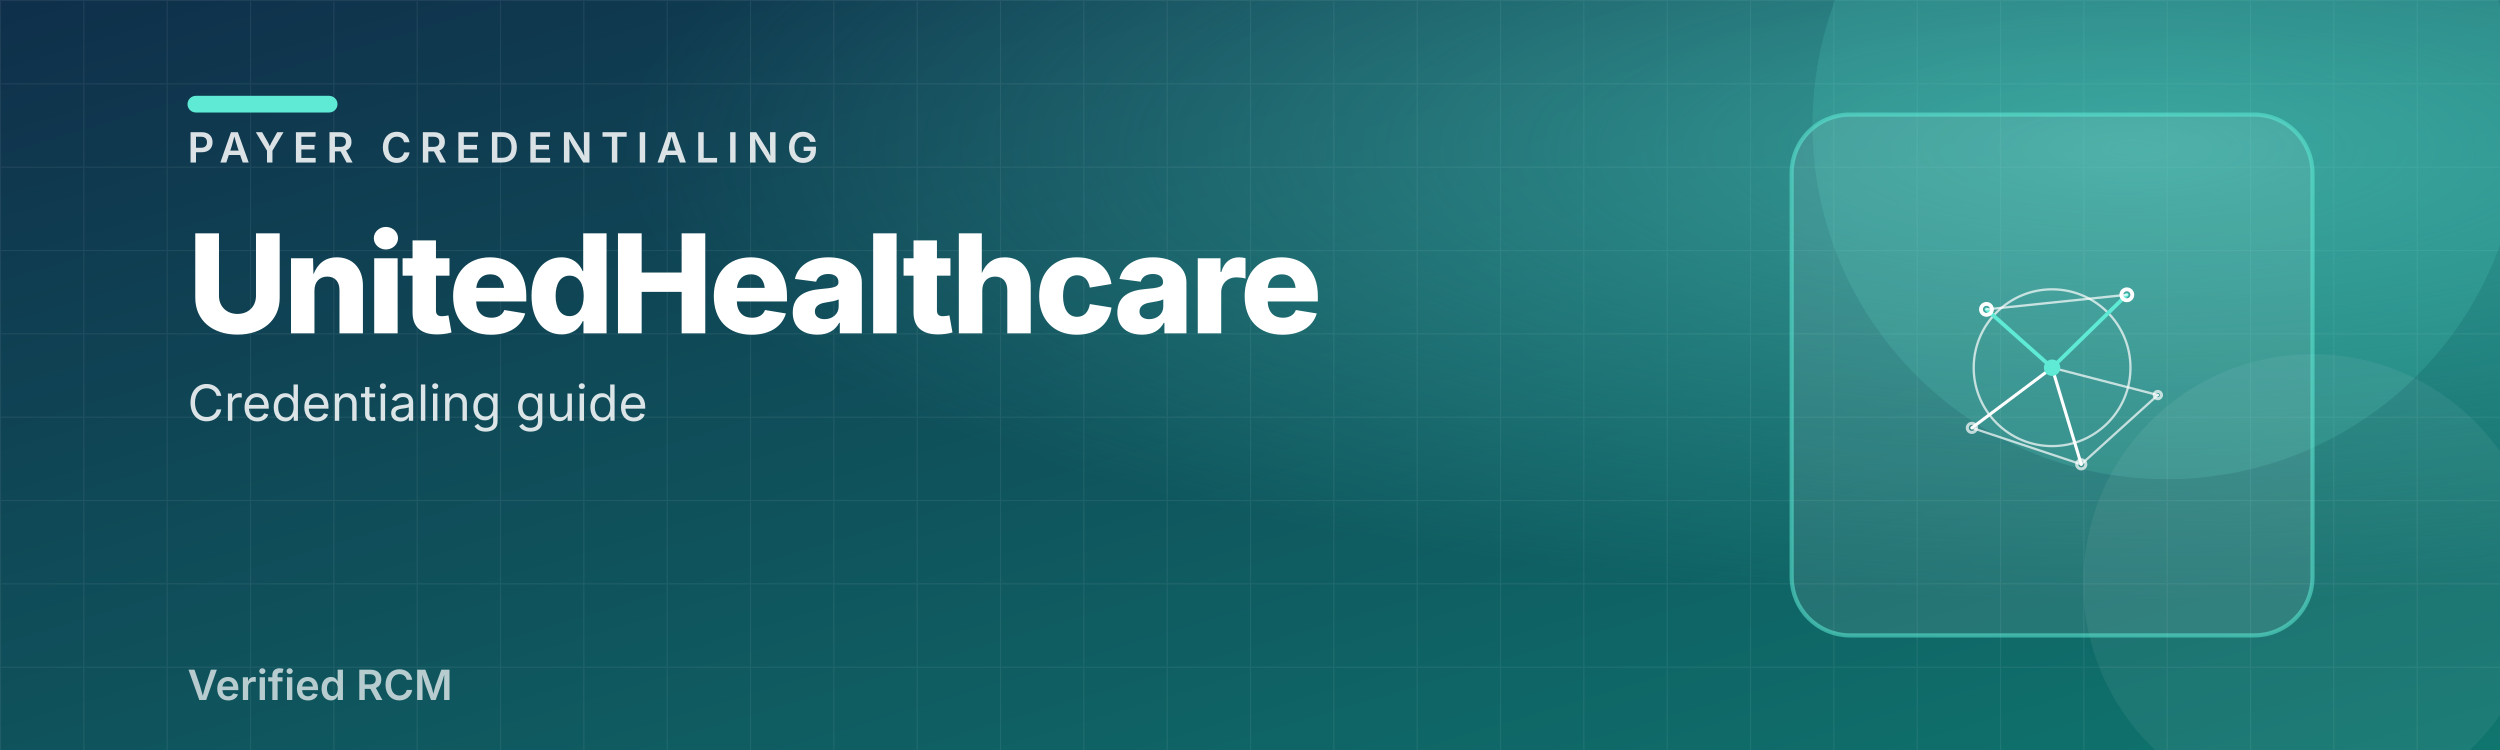
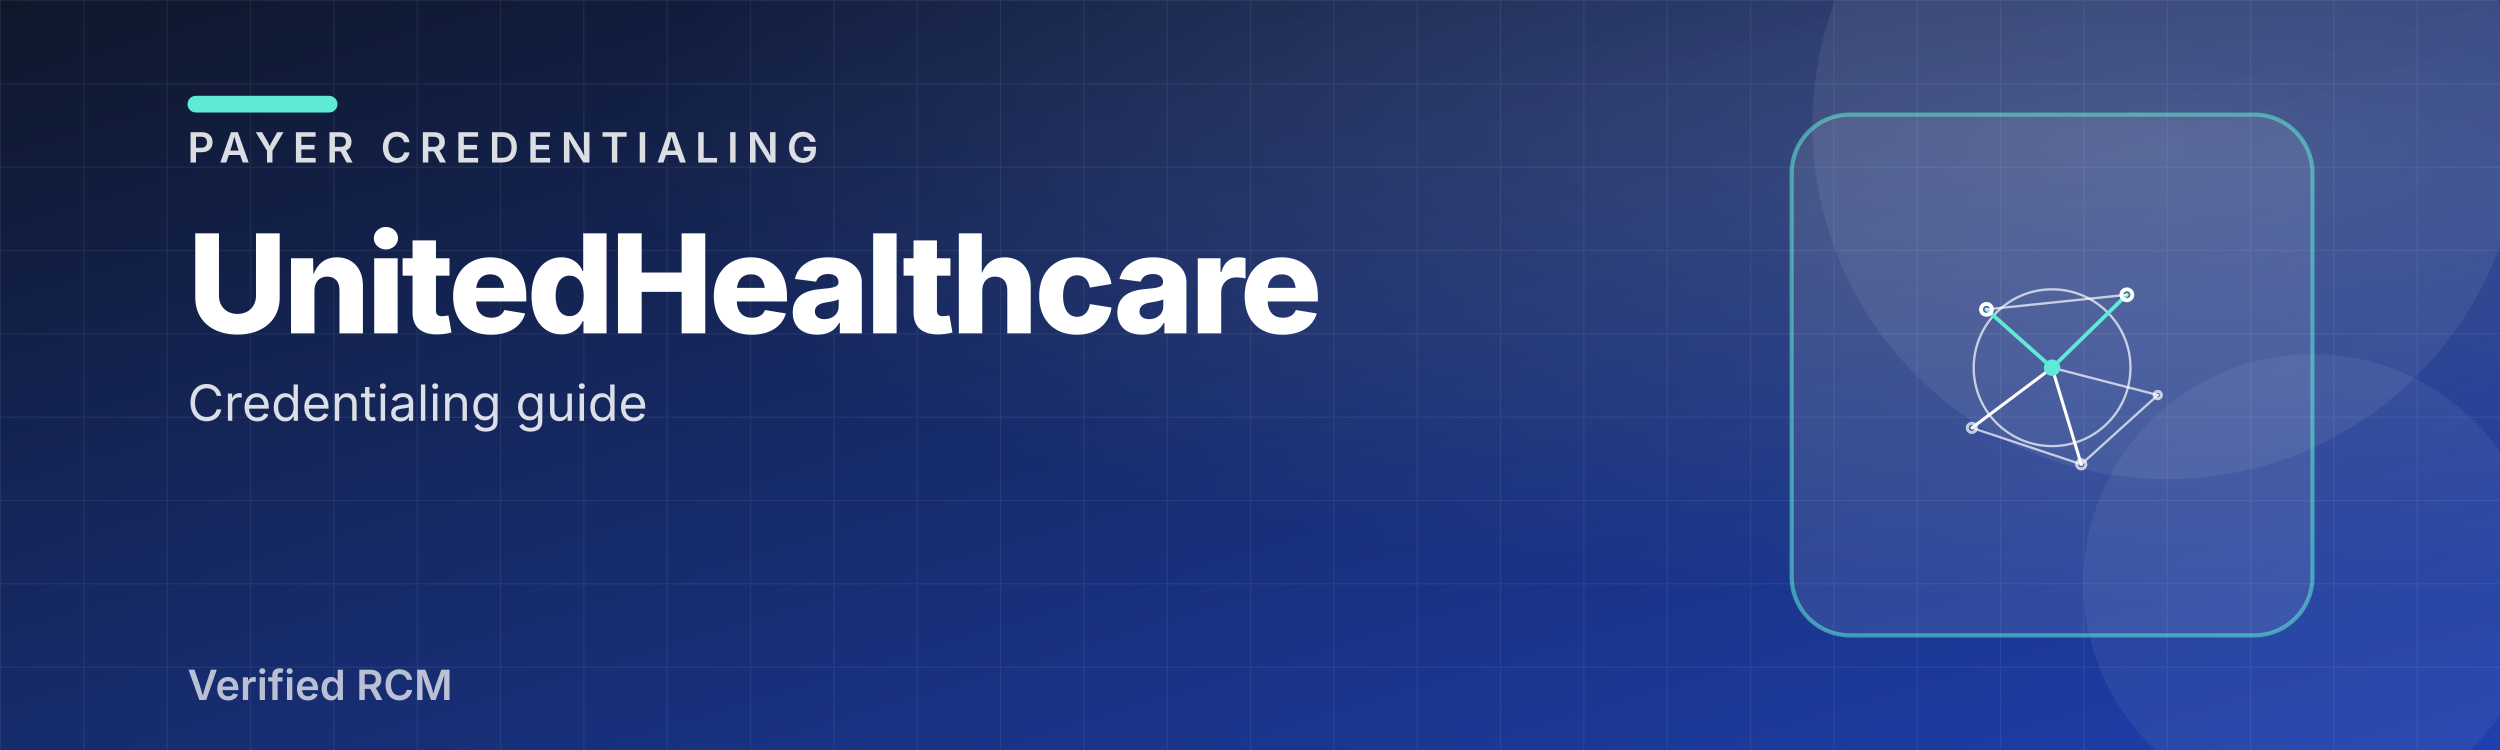
<svg xmlns="http://www.w3.org/2000/svg" width="1200" height="360" viewBox="0 0 1200 360" role="img" aria-label="UnitedHealthcare, Credentialing guide">
  <defs>
    <linearGradient id="bgcredentialingunitedhealthcare" x1="0" y1="0" x2="1" y2="1">
-       <stop offset="0" stop-color="#0f2f4a" />
-       <stop offset="1" stop-color="#0f766e" />
+       <stop offset="0" stop-color="#0f172a" />
+       <stop offset="1" stop-color="#1e40af" />
    </linearGradient>
    <radialGradient id="glcredentialingunitedhealthcare" cx="0.85" cy="0.2" r="0.6">
-       <stop offset="0" stop-color="#5eead4" stop-opacity="0.5" />
-       <stop offset="1" stop-color="#5eead4" stop-opacity="0" />
+       <stop offset="0" stop-color="#ffffff" stop-opacity="0.16" />
+       <stop offset="1" stop-color="#ffffff" stop-opacity="0" />
    </radialGradient>
    <pattern id="grcredentialingunitedhealthcare" width="40" height="40" patternUnits="userSpaceOnUse">
      <path d="M40 0H0V40" fill="none" stroke="#ffffff" stroke-opacity="0.07" stroke-width="1" />
    </pattern>
    <clipPath id="cpcredentialingunitedhealthcare">
      <rect x="860" y="55" width="250" height="250" rx="28" />
    </clipPath>
  </defs>
  <rect width="1200" height="360" fill="url(#bgcredentialingunitedhealthcare)" />
  <rect width="1200" height="360" fill="url(#grcredentialingunitedhealthcare)" />
  <rect width="1200" height="360" fill="url(#glcredentialingunitedhealthcare)" />
-   <circle cx="1040" cy="60" r="170" fill="#5eead4" fill-opacity="0.14" />
+   <circle cx="1040" cy="60" r="170" fill="#ffffff" fill-opacity="0.07" />
  <circle cx="1110" cy="280" r="110" fill="#ffffff" fill-opacity="0.06" />
  <rect x="860" y="55" width="250" height="250" rx="28" fill="#ffffff" fill-opacity="0.09" stroke="#5eead4" stroke-opacity="0.55" stroke-width="2" />
  <g clip-path="url(#cpcredentialingunitedhealthcare)">
    <g transform="translate(880 75) scale(0.4375)">
      <circle cx="240" cy="232" r="86" fill="none" stroke="#ffffff" stroke-opacity=".7" stroke-width="2.55" />
      <line x1="240" y1="232" x2="168" y2="168" stroke="#5eead4" stroke-width="4.25" stroke-linecap="round" />
      <line x1="240" y1="232" x2="322" y2="152" stroke="#5eead4" stroke-width="4.25" stroke-linecap="round" />
      <line x1="240" y1="232" x2="272" y2="338" stroke="#ffffff" stroke-width="3.40" stroke-linecap="round" />
      <line x1="240" y1="232" x2="152" y2="298" stroke="#ffffff" stroke-width="3.40" stroke-linecap="round" />
      <line x1="240" y1="232" x2="356" y2="262" stroke="#ffffff" stroke-opacity=".7" stroke-width="2.55" stroke-linecap="round" />
      <line x1="168" y1="168" x2="322" y2="152" stroke="#ffffff" stroke-opacity=".7" stroke-width="2.55" stroke-linecap="round" />
      <line x1="152" y1="298" x2="272" y2="338" stroke="#ffffff" stroke-opacity=".7" stroke-width="2.55" stroke-linecap="round" />
      <line x1="356" y1="262" x2="272" y2="338" stroke="#ffffff" stroke-opacity=".7" stroke-width="2.55" stroke-linecap="round" />
      <circle cx="168" cy="168" r="6" fill="none" stroke="#ffffff" stroke-width="4.25" />
      <circle cx="322" cy="152" r="6" fill="none" stroke="#ffffff" stroke-width="4.25" />
      <circle cx="272" cy="338" r="5" fill="none" stroke="#ffffff" stroke-opacity=".7" stroke-width="3.40" />
      <circle cx="152" cy="298" r="5" fill="none" stroke="#ffffff" stroke-opacity=".7" stroke-width="3.40" />
      <circle cx="356" cy="262" r="4" fill="none" stroke="#ffffff" stroke-opacity=".7" stroke-width="3.40" />
      <circle cx="240" cy="232" r="9" fill="#5eead4" />
    </g>
  </g>
  <rect x="90" y="46" width="72" height="8" rx="4" fill="#5eead4" />
  <text x="90" y="78" font-family="Inter, 'Segoe UI', Helvetica, Arial, sans-serif" font-size="20" font-weight="600" fill="#ffffff" fill-opacity="0.85" letter-spacing="4">PAYER CREDENTIALING</text>
  <text x="90" y="160" font-family="Inter, 'Segoe UI', Helvetica, Arial, sans-serif" font-size="66" font-weight="800" fill="#ffffff" letter-spacing="-2">UnitedHealthcare</text>
  <text x="90" y="202" font-family="Inter, 'Segoe UI', Helvetica, Arial, sans-serif" font-size="24" fill="#ffffff" fill-opacity="0.85">Credentialing guide</text>
  <text x="90" y="336" font-family="Inter, 'Segoe UI', Helvetica, Arial, sans-serif" font-size="20" font-weight="600" fill="#ffffff" fill-opacity="0.7">Verified RCM</text>
</svg>
